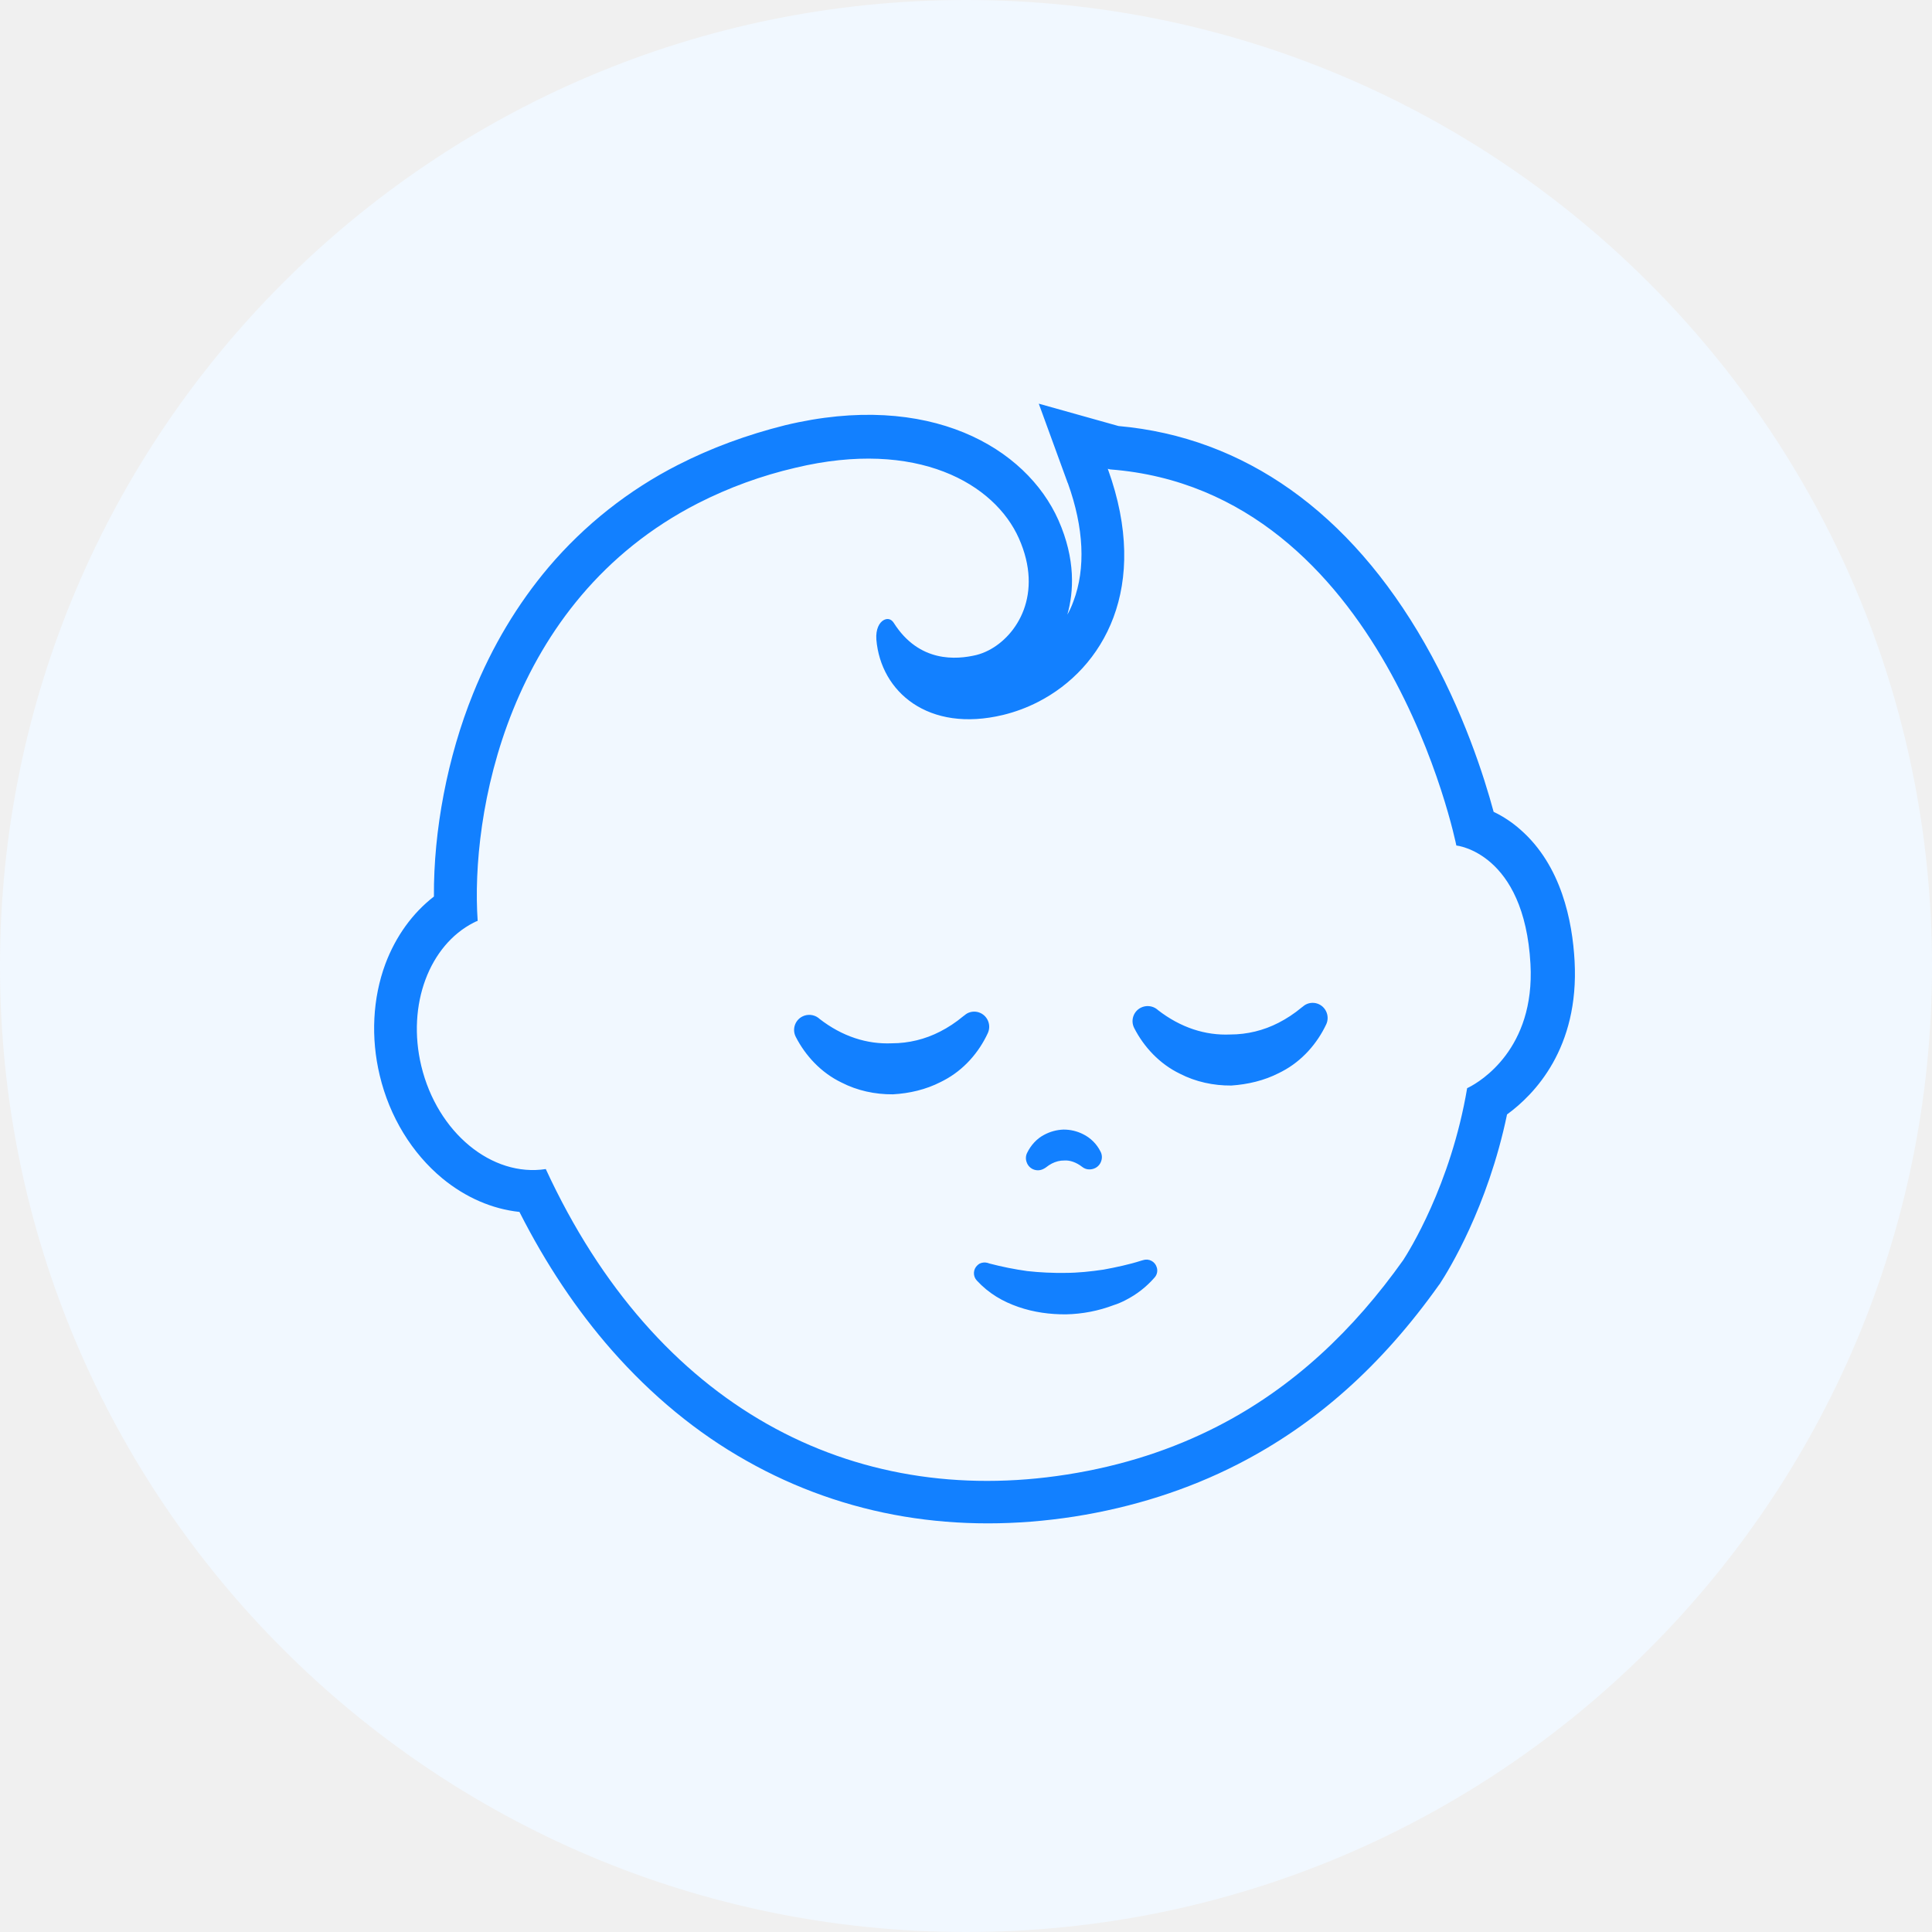
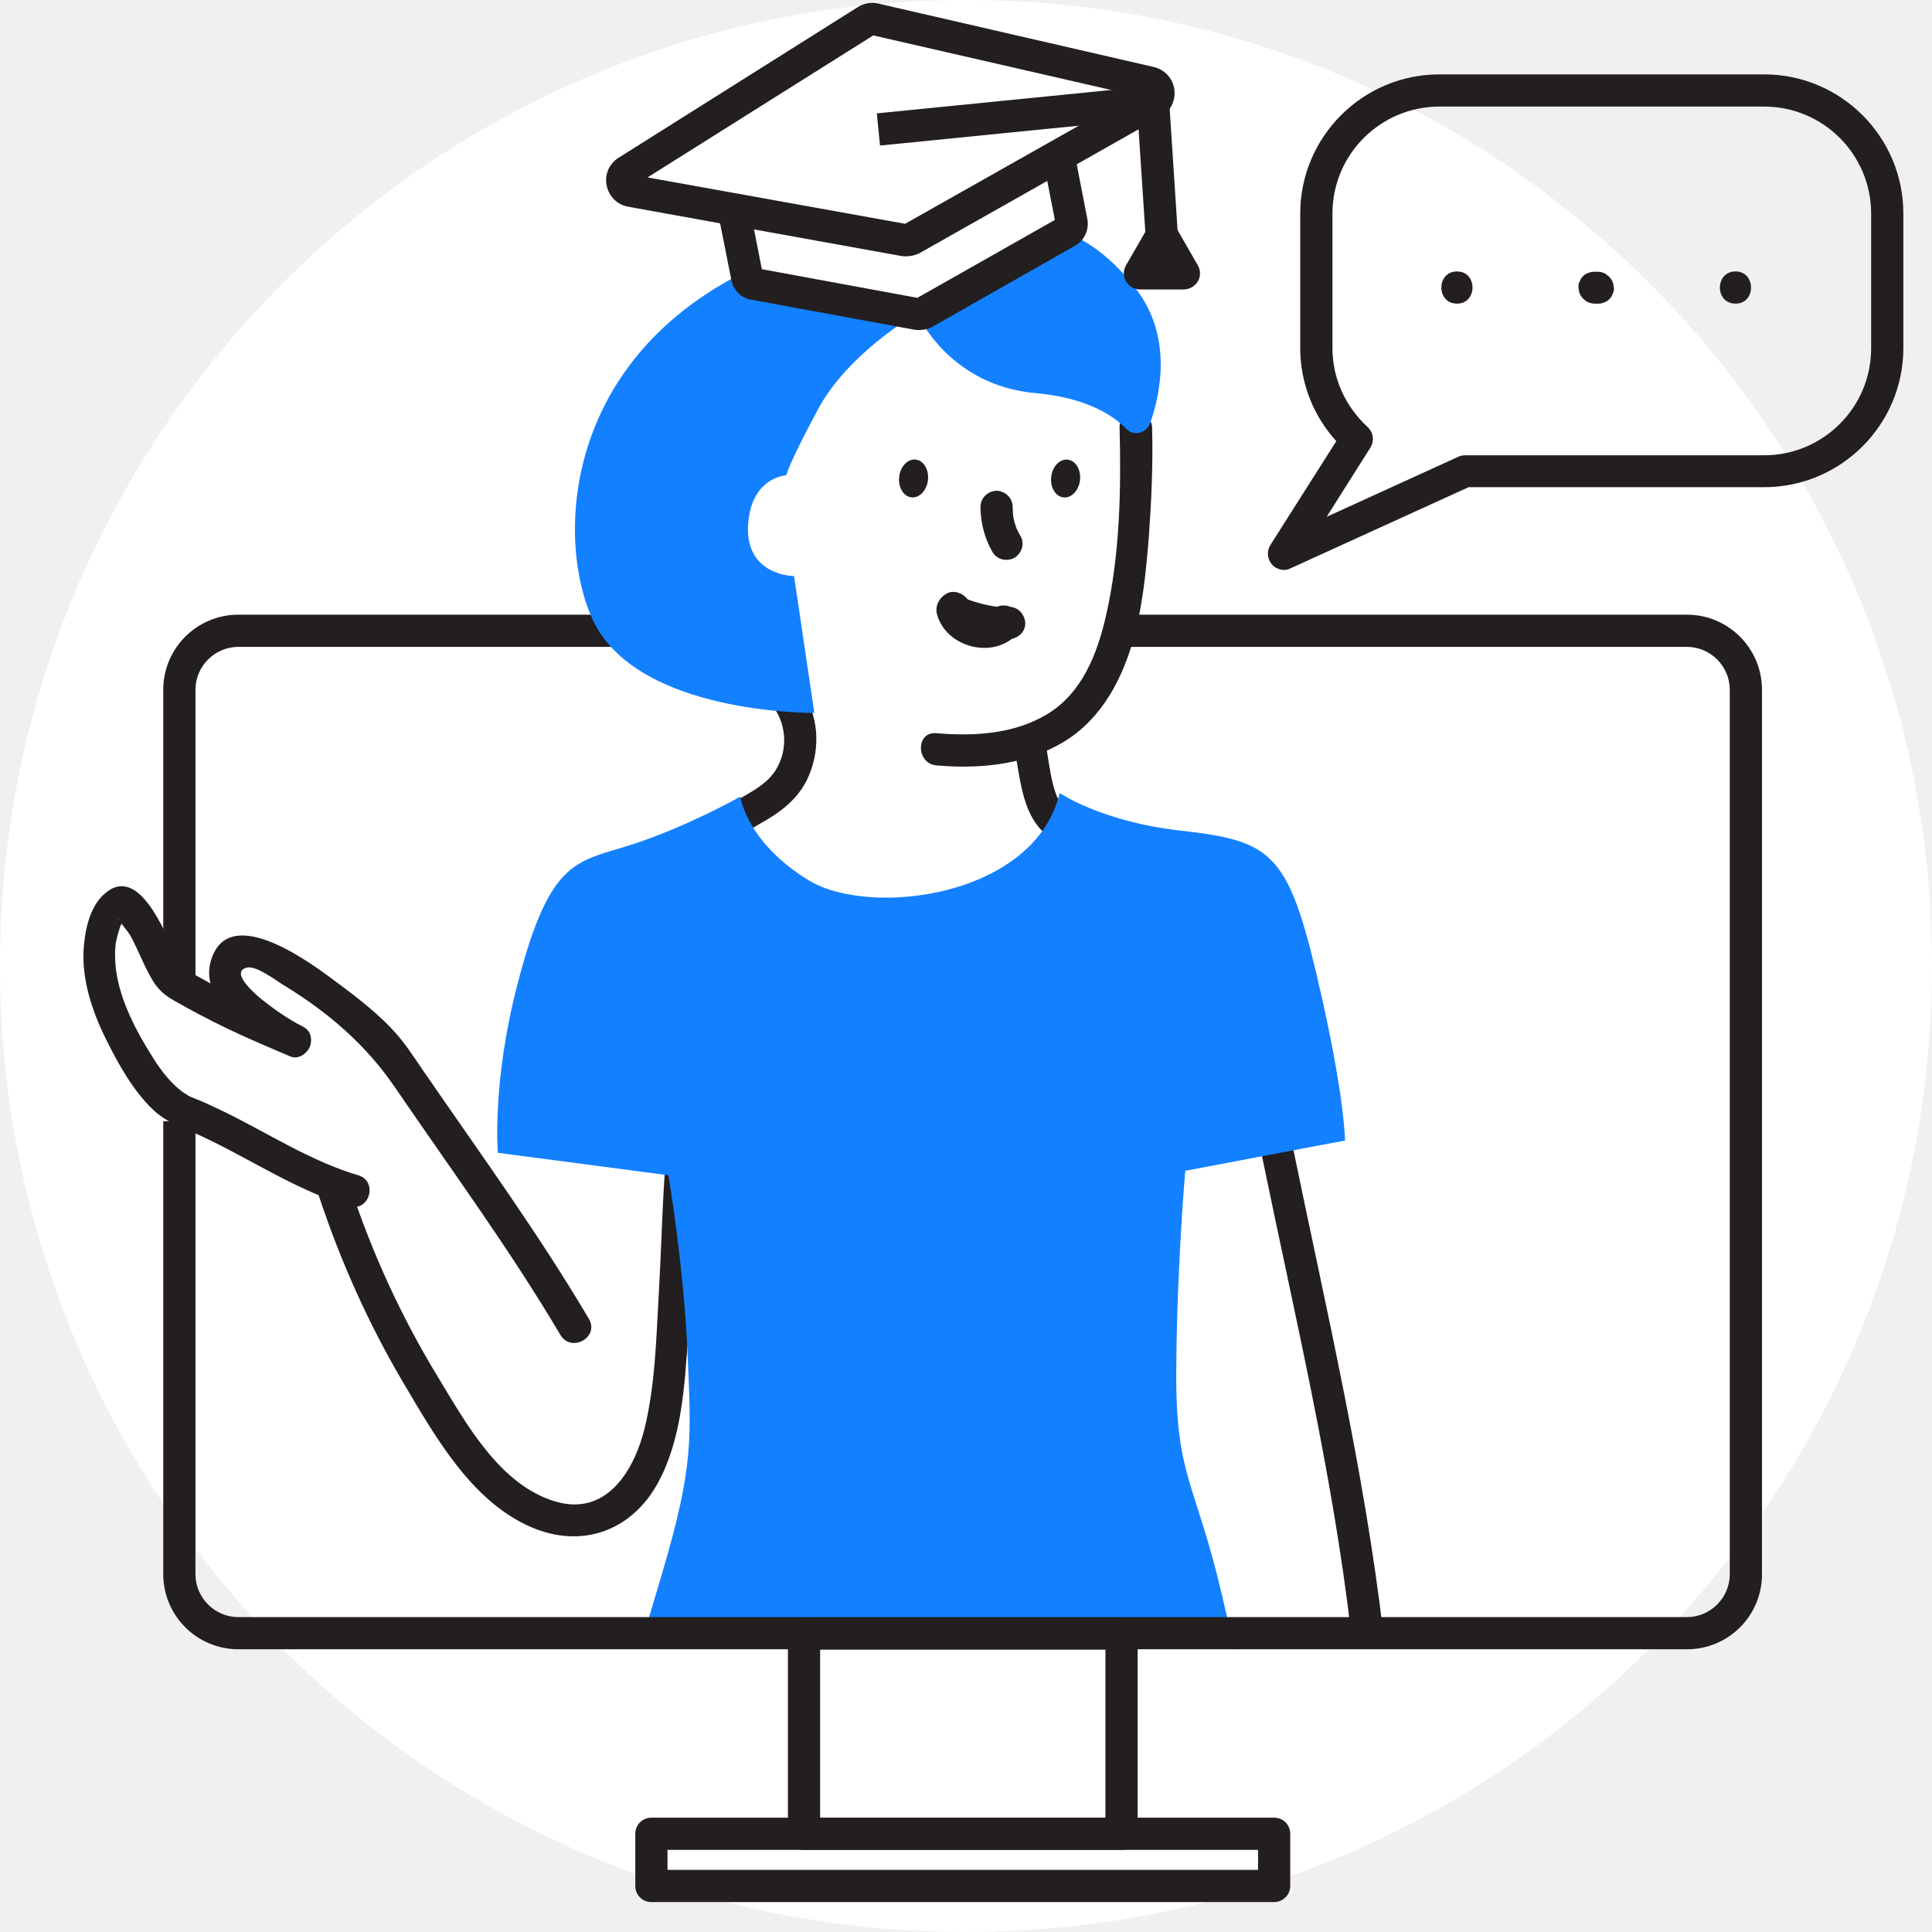
<svg xmlns="http://www.w3.org/2000/svg" width="100" height="100" fill="none">
-   <circle cx="50" cy="50" r="50" fill="#F1F8FF" />
-   <path d="M36.125 26.05a22.164 22.164 0 015.038-1.837c6.32-1.515 10.329.834 11.578 3.659 1.278 2.88-.093 5.033-1.576 5.792-.21.107-.421.187-.632.24-1.021.242-2.96.41-4.275-1.669-.13-.199-.319-.241-.507-.145-.233.119-.43.47-.391 1.01.225 2.706 2.685 4.84 6.564 3.904a8.23 8.23 0 001.806-.672c3.388-1.733 5.818-5.937 3.621-12.034-.005-.01-.01-.022-.017-.033l.129.032C71.708 25.39 75.38 43.763 75.38 43.763s3.517.351 3.837 6.137c.24 4.402-2.613 6.085-3.178 6.374l-.1.05c-.848 5.03-3.052 8.503-3.31 8.9-2.542 3.577-5.656 6.58-9.63 8.613-2.291 1.172-4.87 2.03-7.779 2.485-11.116 1.748-21.262-3.453-26.97-15.812-2.782.431-5.611-1.878-6.444-5.335-.763-3.185.433-6.254 2.702-7.415.066-.034.144-.074.216-.097-.372-5.396 1.461-16.528 11.401-21.613zm12.559 29.957l.166-.085c1.035-.543 1.816-1.445 2.28-2.45a.787.787 0 00-.377-1.037.771.771 0 00-.69.017c-.055.029-.094.063-.143.102l-.061.045c-.392.326-.79.586-1.2.795a5.449 5.449 0 01-2.496.607c-1.284.056-2.567-.35-3.748-1.267l-.05-.044a.791.791 0 00-.836-.076.78.78 0 00-.34 1.054c.498.974 1.312 1.857 2.368 2.364.816.42 1.74.618 2.658.61.856-.047 1.705-.244 2.469-.635zm17.512-.466l.166-.085c1.035-.543 1.816-1.446 2.285-2.44a.787.787 0 00-.376-1.036.771.771 0 00-.69.017c-.055.029-.094.062-.144.102l-.06.045c-.392.326-.79.585-1.2.795a5.448 5.448 0 01-2.496.606c-1.284.057-2.567-.349-3.749-1.266l-.05-.044a.791.791 0 00-.835-.076.78.78 0 00-.34 1.054c.498.974 1.312 1.856 2.368 2.364.815.42 1.74.618 2.658.61.85-.058 1.699-.255 2.463-.646zM54.013 60.5a.73.73 0 00.138-.084 1.78 1.78 0 01.293-.192c.2-.102.421-.16.633-.156.294-.025.635.094.937.33a.582.582 0 00.402.13.678.678 0 00.271-.069.61.61 0 00.314-.37.61.61 0 00-.038-.483 1.989 1.989 0 00-.909-.904 2.212 2.212 0 00-1.014-.235 2.265 2.265 0 00-.993.27c-.376.193-.69.535-.887.943a.607.607 0 00-.017.484.608.608 0 00.32.353.62.62 0 00.55-.016zm4.233 6.801a4.943 4.943 0 001.518-1.181.537.537 0 00.107-.53.555.555 0 00-.704-.366l-.122.035c-.588.189-1.293.34-1.931.457-.65.095-1.311.168-1.967.168a15.643 15.643 0 01-1.975-.093 16.87 16.87 0 01-1.944-.388l-.118-.038a.586.586 0 00-.4.037.626.626 0 00-.121.09.555.555 0 00-.032.785c.63.683 1.356 1.094 2.154 1.37.797.276 1.638.39 2.472.383a7.376 7.376 0 002.465-.478c.205-.063.399-.149.598-.25zm-23.14-43.245a21.738 21.738 0 00-6.713 5.306c-1.6 1.894-2.92 4.091-3.905 6.536-1.327 3.276-2.053 7.098-2.028 10.506-1.11.861-1.977 2.059-2.515 3.493-.656 1.774-.76 3.81-.291 5.764.509 2.142 1.671 4.033 3.246 5.336 1.205.99 2.583 1.583 3.986 1.732 1.365 2.695 2.966 5.089 4.776 7.152 2.067 2.35 4.415 4.291 6.98 5.73a24.812 24.812 0 008.151 2.884c2.84.474 5.799.47 8.814.002 3.038-.478 5.882-1.388 8.45-2.702 4.051-2.072 7.465-5.118 10.436-9.304l.027-.028.022-.04c.422-.648 2.46-3.926 3.462-8.74 1.414-1.03 3.739-3.42 3.497-7.933-.113-2.079-.684-4.943-2.792-6.797a5.984 5.984 0 00-1.399-.933c-.484-1.792-1.56-5.207-3.567-8.72-3.876-6.787-9.34-10.669-15.85-11.249l-4.126-1.157 1.494 4.095.017.034c.822 2.289.925 4.4.284 6.097-.087.24-.19.475-.316.693.334-1.177.435-2.863-.462-4.89-1.663-3.743-6.673-6.711-14.147-4.913-1.98.496-3.837 1.18-5.53 2.047z" fill="#1280FF" />
+   <path d="M50 100c27.614 0 50-22.386 50-50S77.614 0 50 0 0 22.386 0 50s22.386 50 50 50z" fill="#fff" />
+   <path d="M48.031 24.85c.06-.54-.223-1.015-.635-1.062-.412-.046-.795.354-.855.893-.061.54.223 1.015.635 1.061.411.047.794-.353.855-.893zm7.869.002c.061-.54-.223-1.015-.635-1.061-.412-.047-.795.353-.855.893-.061.54.223 1.015.635 1.061.411.047.794-.353.855-.893z" fill="#231F20" />
+   <path d="M57.95 22.133c.083 3.184.017 6.6-.7 9.717-.45 1.983-1.233 4.017-3.05 5.117-1.717 1.033-3.8 1.15-5.733.983-1.067-.1-1.067 1.567 0 1.667 2.116.183 4.35 0 6.266-1.034 2.05-1.083 3.217-3.1 3.867-5.266.533-1.817.717-3.7.867-5.567.133-1.867.216-3.75.166-5.617-.05-1.083-1.716-1.083-1.683 0z" fill="#231F20" />
+   <path d="M48.5 31.8c.467 1.7 2.867 2.333 4.1 1.067.333-.334.367-.934 0-1.267-.35-.333-.917-.367-1.267 0a.45.45 0 01-.133.117c.067-.05.117-.1.183-.134a.876.876 0 01-.3.167c.067-.033.15-.067.217-.083-.117.05-.25.083-.383.1.083-.017.166-.017.233-.034a1.88 1.88 0 01-.433 0c.083.017.166.017.233.034a1.6 1.6 0 01-.483-.134c.066.034.15.067.216.084a1.744 1.744 0 01-.383-.217c.067.05.117.1.183.133a2.012 2.012 0 01-.266-.266c.05.066.1.116.133.183-.067-.1-.133-.183-.167-.3.034.067.067.15.084.217-.017-.05-.034-.117-.05-.167-.117-.45-.65-.767-1.1-.633-.45.183-.75.65-.617 1.133zm16.833 28.1c1.684 8.2 3.634 16.316 4.6 24.633.117 1.05 1.784 1.067 1.667 0-1-8.483-2.95-16.733-4.667-25.083-.2-1.05-1.816-.6-1.6.45zM52.517 38.833c.333 1.617.383 3.55 1.9 4.567.366.25.933.083 1.133-.3a.852.852 0 00-.3-1.134c-.017-.016-.15-.1-.033-.016.116.083 0 0-.034-.034-.066-.05-.116-.116-.166-.166l-.05-.05c-.034-.05-.017-.017.05.066 0-.033-.05-.066-.067-.1-.05-.066-.083-.133-.133-.216a1.52 1.52 0 00-.117-.234c-.05-.1.067.167.017.034-.017-.034-.034-.084-.05-.117-.067-.183-.117-.367-.167-.55-.183-.717-.25-1.45-.4-2.183-.083-.434-.617-.717-1.033-.584-.417.134-.634.55-.55 1.017zM15.483 53.05a65.235 65.235 0 01-3.283-1.467c-.867-.433-1.7-.9-2.55-1.366-.583-.317-.033.05-.167-.1.017.033.1.116 0 0-.1-.2-.233-.4-.333-.6-.583-1.134-1.983-4.984-3.833-3.167-.684.666-.917 1.8-.984 2.716-.116 1.634.434 3.267 1.15 4.717.634 1.283 1.4 2.667 2.45 3.667.534.5 1.084.733 1.734 1.017 2.85 1.2 5.45 3.1 8.433 3.966 1.033.3 1.467-1.3.45-1.6-2.4-.7-4.633-2.15-6.867-3.25-.5-.233-.983-.483-1.5-.683a14.488 14.488 0 01-.483-.2c-.05-.017-.15-.084.067.033a.717.717 0 00-.2-.133c-.6-.4-1.167-1.084-1.617-1.8-.883-1.4-1.733-2.967-1.95-4.633-.05-.467-.067-.95 0-1.4.05-.217.1-.434.167-.634.066-.233.05-.166.116-.3.067-.133.15-.267.15-.283.017.017-.266.017-.266.017-.117.033-.034-.05-.034-.017.017.117.467.633.6.85.434.783.734 1.65 1.2 2.4.284.45.6.717 1.067.983.9.517 1.817 1 2.75 1.45 1.083.517 2.183.984 3.283 1.45.417.184.917-.183 1.034-.583.133-.5-.184-.867-.584-1.05z" fill="#231F20" />
+   <path d="M30.483 68.266c-2.6-4.4-5.633-8.566-8.533-12.783-.55-.8-1.05-1.6-1.733-2.3-.934-.967-2.034-1.783-3.117-2.583-1.333-.984-5.367-3.867-6.2-.817-.583 2.15 2.333 3.967 3.933 4.783.95.484 1.8-.95.834-1.433-.784-.4-1.534-.933-2.217-1.483-.233-.2-1.583-1.35-.667-1.567.484-.117 1.5.667 1.884.9 2.283 1.383 4.266 3.083 5.766 5.283 2.9 4.25 5.967 8.417 8.584 12.85.583.917 2.016.084 1.466-.85z" fill="#231F20" />
+   <path d="M16.483 61.833c1.134 3.434 2.6 6.717 4.45 9.834 1.617 2.733 3.484 6.033 6.534 7.366 2.633 1.15 5.233.217 6.6-2.3 1.233-2.283 1.366-5.033 1.55-7.566.2-2.784.266-5.567.45-8.35.066-1.067-1.6-1.067-1.667 0-.133 2.033-.183 4.083-.3 6.116-.133 2.317-.183 4.734-.733 6.984-.534 2.2-1.967 4.55-4.567 3.816-2.933-.833-4.7-4.1-6.167-6.516a47.315 47.315 0 01-4.516-9.834c-.367-1.016-1.967-.583-1.634.45zM40.15 36.766c.55.884.583 2.017.1 2.917-.15.283-.25.4-.45.617-.233.233-.45.383-.717.566-.6.384-1.25.684-1.816 1.117-.367.267-.55.717-.3 1.133.2.35.783.567 1.133.3.633-.483 1.367-.816 2.033-1.266.684-.467 1.267-1.034 1.634-1.784.683-1.4.666-3.116-.167-4.45-.583-.9-2.017-.066-1.45.85zM59.3 12.283L58.9 6.2 45.55 7.533l-.167-1.666L59.6 4.45c.233-.017.45.05.617.2.166.15.283.35.3.583l.45 6.934-1.667.116z" fill="#231F20" />
+   <path d="M61.033 42.983c5.017.567 5.7 1.134 7.417 8.784 1.167 5.233 1.167 7.266 1.167 7.266L61.35 60.6s-.433 4.85-.467 10.367c-.033 5.516.984 5.683 2.367 11.6 1.183 5.016.417 2 .417 2l-30.467.466 1.033-3.466c1.717-5.784 1.534-7.167 1.35-11.6-.183-4.367-.983-9.134-.983-9.134l-8.833-1.166s-.317-3.684 1.05-8.85c1.683-6.45 3.05-6.184 5.933-7.117 2.867-.933 5.567-2.467 5.567-2.467s.316 2.35 3.516 4.317c3.184 1.967 11.717.883 13.017-4.5-.017-.017 2.133 1.467 6.183 1.933z" fill="#1380FF" />
+   <path d="M10.117 50.966H8.45V35.7c0-2.15 1.75-3.884 3.883-3.884H35.5v1.667H12.333c-1.216 0-2.216 1-2.216 2.217v15.266zm77.2 34.4H12.333a3.887 3.887 0 01-3.883-3.883v-23.45h1.667v23.45c0 1.217 1 2.217 2.216 2.217h74.984c1.216 0 2.216-1 2.216-2.217V35.7c0-1.217-1-2.217-2.216-2.217H58v-1.667h29.317c2.15 0 3.883 1.75 3.883 3.884v45.783a3.877 3.877 0 01-3.883 3.883z" fill="#231F20" />
+   <path d="M58.05 95.75H41.617a.825.825 0 01-.834-.834V84.55c0-.467.367-.834.834-.834H58.05c.467 0 .833.367.833.834v10.366c0 .45-.366.834-.833.834zm-15.6-1.667h14.767v-8.7H42.45v8.7z" fill="#231F20" />
+   <path d="M65.95 98.45H33.717a.825.825 0 01-.834-.833v-2.7c0-.467.367-.834.834-.834H65.95c.466 0 .833.367.833.834v2.7c0 .45-.367.833-.833.833zm-31.4-1.667h30.567V95.75H34.55v1.033z" fill="#231F20" />
+   <path d="M58.783 14.933c-1.166-1.517-2.45-2.517-4.016-3.083l-.134.133c-.4.383-.816.733-1.266 1.067-.367.266-.734.533-1.1.766-.15.1-.3.184-.45.267-.417.25-.834.534-1.25.8-.817.517-1.684 1.034-2.65 1.184-.5.066-1 .083-1.5.066a12.465 12.465 0 01-1.567-.15c-.467-.067-.917-.2-1.383-.317-.384-.1-.784-.166-1.184-.25-.783-.166-1.633-.333-2.333-.75-.15-.083-.3-.2-.433-.316a1.761 1.761 0 01-.334-.434c-.016-.033-.05-.066-.066-.116-10.05 4.65-10.35 14.166-8.434 18.283C32.967 37 42.15 36.9 42.15 36.9l-1.05-7.083s-2.483 0-2.383-2.567c.116-2.567 1.983-2.65 1.983-2.65s.083-.517 1.65-3.434c1.567-2.916 5.117-4.95 5.117-4.95s1.6 3.734 6.15 4.134c2.6.233 3.983 1.133 4.683 1.85.383.4 1.05.216 1.233-.3.567-1.617 1.134-4.534-.75-6.967z" fill="#1380FF" />
+   <path d="M47.567 17.083c-.084 0-.15 0-.234-.017l-8.433-1.55a1.255 1.255 0 01-1.05-1.05L37.2 11.2l1.633-.317.6 3.05 8.05 1.483 7.117-4.033-.583-2.983 1.633-.317.633 3.267c.1.55-.166 1.1-.633 1.366L48.2 16.95a1.66 1.66 0 01-.633.133z" fill="#231F20" />
+   <path d="M46.9 13.267c-.083 0-.167 0-.25-.017L32.517 10.7c-.567-.1-1-.533-1.117-1.1a1.36 1.36 0 01.617-1.433L44.4.367c.317-.2.7-.267 1.05-.184l14.267 3.284c.566.133.983.583 1.066 1.15a1.406 1.406 0 01-.683 1.416L47.6 13.1a1.54 1.54 0 01-.7.167zM33.517 9.183l13.333 2.4 11.8-6.666L45.2 1.833l-11.683 7.35zm27.75 5.8H59a.84.84 0 01-.717-.417.828.828 0 010-.833l1.134-1.967c.3-.516 1.15-.516 1.45 0L62 13.733c.15.25.15.583 0 .833a.868.868 0 01-.733.417zM50.75 26.233c0 .817.217 1.634.617 2.334.1.183.3.333.5.383.2.05.466.033.65-.083.383-.25.533-.734.3-1.134-.084-.133-.15-.283-.217-.416.033.066.05.133.083.2a3.651 3.651 0 01-.266-.95c.016.066.016.15.033.216a5.946 5.946 0 01-.033-.55.85.85 0 00-.25-.583.881.881 0 00-.584-.25c-.45.017-.833.367-.833.833zm-2.05 5.75c.2.367.583.5.967.633l.8.25c.566.15 1.183.25 1.766.217.434-.017.85-.367.834-.833-.017-.434-.367-.85-.834-.834a4.29 4.29 0 01-.8-.033c.067.017.15.017.217.033a7.533 7.533 0 01-1.883-.516c.066.033.133.05.2.083-.05-.033-.05-.017.016.017.05.033.1.083.134.15-.217-.384-.767-.534-1.134-.3-.383.25-.516.733-.283 1.133zM66.467 29.5a.861.861 0 01-.634-.284.854.854 0 01-.083-1l3.417-5.383a7.14 7.14 0 01-1.867-4.8V11.05c0-3.967 3.233-7.2 7.2-7.2h16.817c3.966 0 7.2 3.233 7.2 7.2v6.966c0 3.967-3.234 7.2-7.2 7.2h-15.3l-9.217 4.2a.759.759 0 01-.333.084zM74.5 5.516a5.541 5.541 0 00-5.533 5.534v6.966c0 1.55.65 3 1.816 4.084.3.266.367.716.15 1.066l-2.266 3.584 6.833-3.117a.87.87 0 01.35-.067h15.467a5.541 5.541 0 005.533-5.533V11.05a5.541 5.541 0 00-5.533-5.534H74.5z" fill="#231F20" />
+   <path d="M75.417 15.716c1.066 0 1.066-1.666 0-1.666-1.084 0-1.084 1.666 0 1.666zm7.116.001h.184a.676.676 0 00.316-.067.56.56 0 00.267-.167.653.653 0 00.167-.266c.05-.1.083-.2.066-.317-.016-.067-.016-.15-.033-.217a.827.827 0 00-.217-.366c-.05-.05-.116-.084-.166-.134a.753.753 0 00-.417-.116h-.183a.676.676 0 00-.317.066c-.1.034-.2.084-.267.167a.652.652 0 00-.166.267.52.52 0 00-.067.316c.017.067.017.15.033.217a.828.828 0 00.217.367c.05.05.117.083.167.133a.865.865 0 00.416.117zm7.3-.001c1.067 0 1.067-1.666 0-1.666-1.083 0-1.083 1.666 0 1.666z" fill="#231F20" />
</svg>
